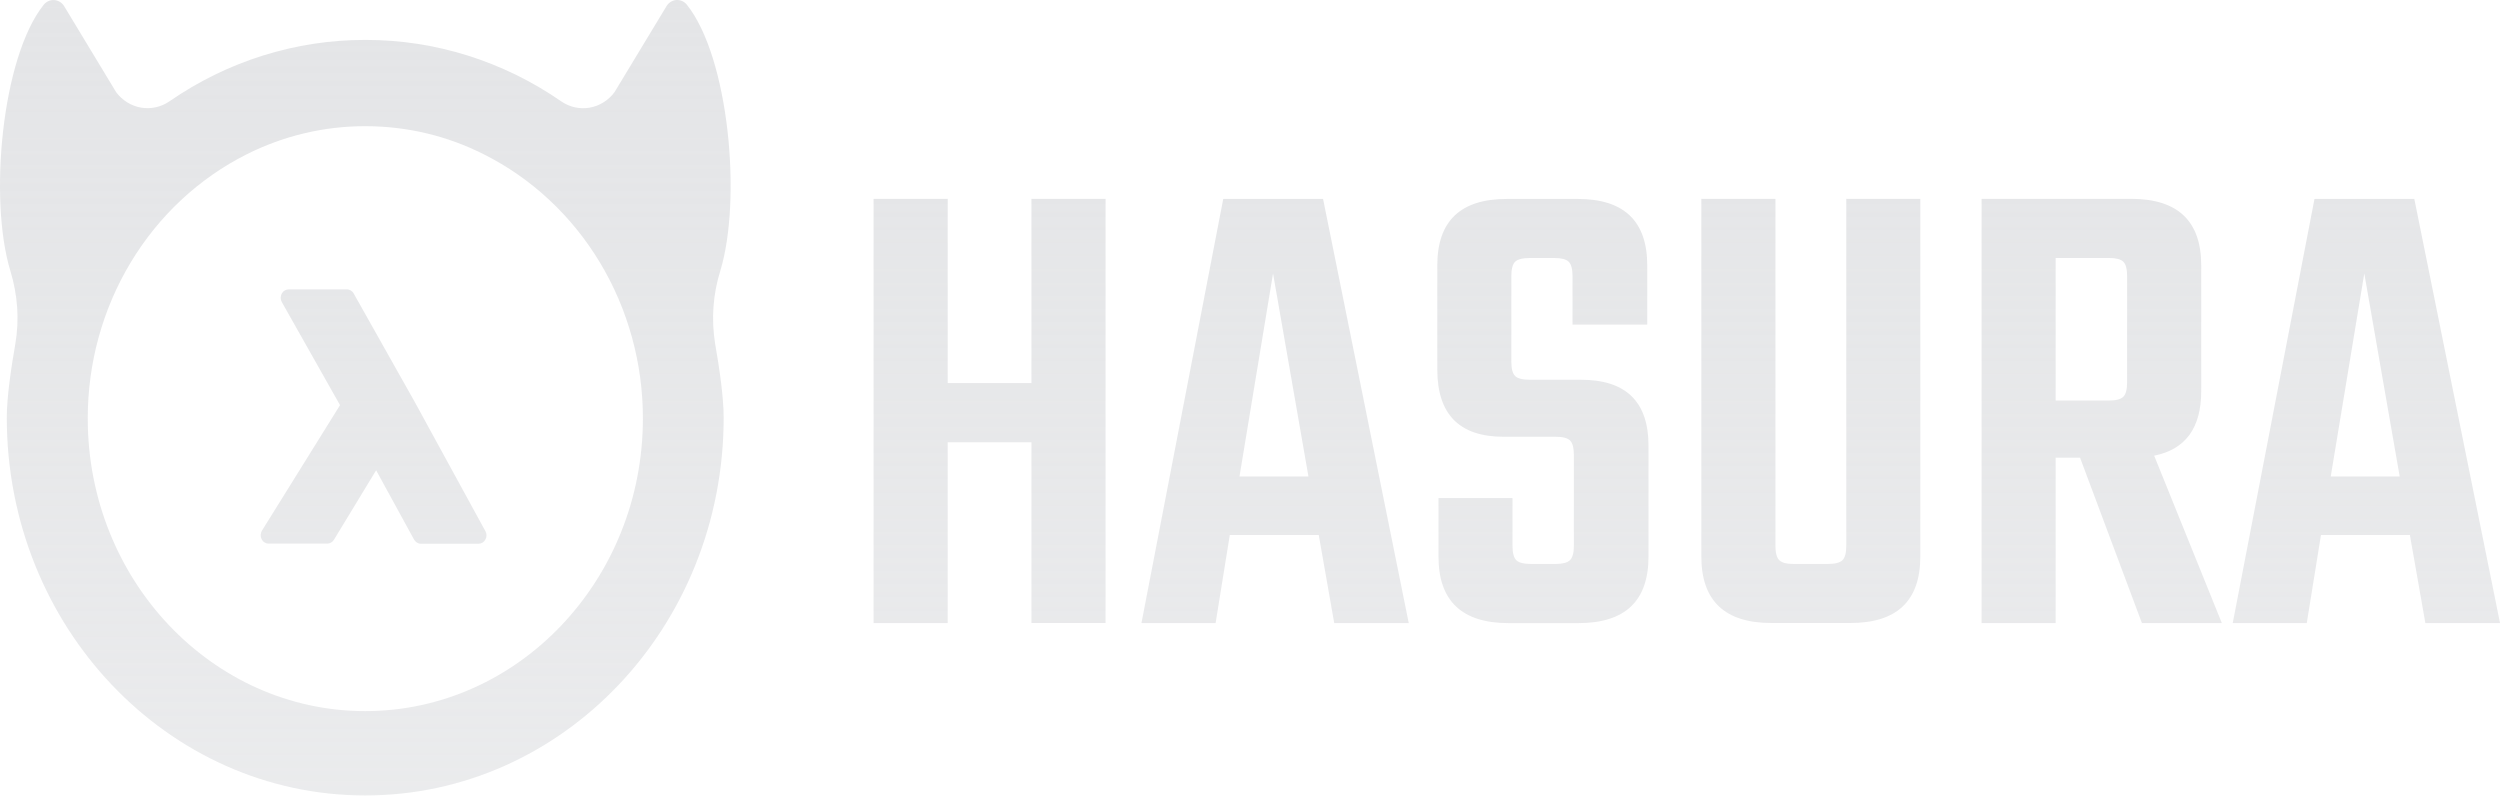
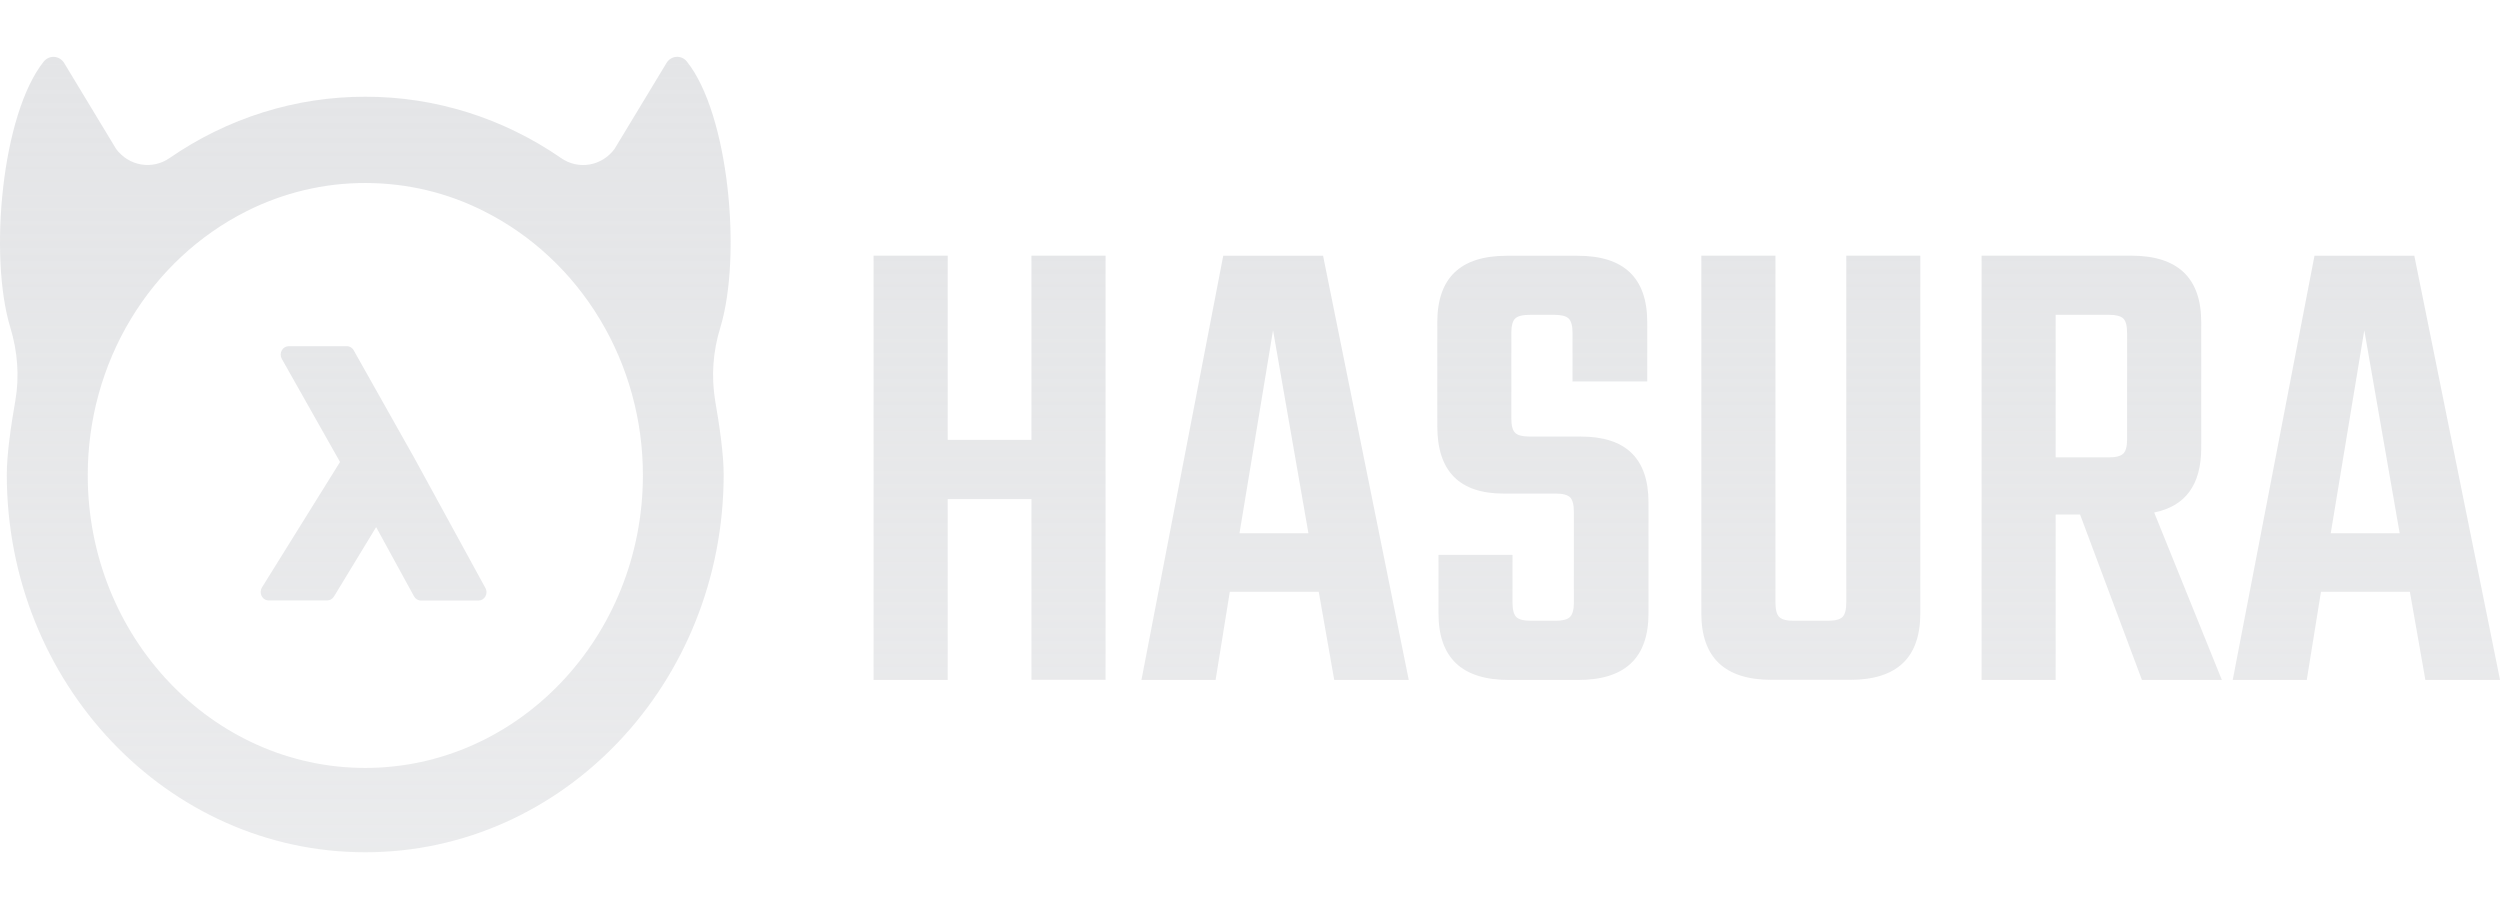
- <svg xmlns="http://www.w3.org/2000/svg" width="88" height="28" viewBox="0 0 88 28" fill="none">
-   <path fill-rule="evenodd" clip-rule="evenodd" d="M25.354 9.534C26.119 7.023 25.658 2.012 24.175 0.163C24.13 0.107 24.072 0.063 24.007 0.035C23.942 0.007 23.872 -0.004 23.802 0.001C23.732 0.007 23.664 0.03 23.604 0.069C23.544 0.107 23.494 0.16 23.458 0.222L21.631 3.244C21.415 3.535 21.101 3.731 20.753 3.79C20.405 3.85 20.047 3.77 19.753 3.566C17.71 2.153 15.312 1.401 12.86 1.405C10.408 1.401 8.009 2.153 5.965 3.566C5.67 3.769 5.314 3.848 4.966 3.788C4.618 3.729 4.304 3.534 4.088 3.244L2.261 0.222C2.224 0.16 2.173 0.108 2.114 0.07C2.054 0.032 1.986 0.009 1.917 0.003C1.847 -0.003 1.777 0.008 1.712 0.036C1.647 0.064 1.589 0.107 1.543 0.162C0.059 2.015 -0.4 7.026 0.365 9.534C0.619 10.369 0.688 11.251 0.539 12.109C0.39 12.959 0.239 13.986 0.239 14.702C0.239 22.047 5.89 28 12.857 28C19.826 28 25.473 22.045 25.473 14.702C25.473 13.986 25.324 12.959 25.174 12.109C25.033 11.248 25.095 10.365 25.354 9.534ZM12.857 25.031C7.469 25.031 3.089 20.412 3.089 14.734C3.086 12.791 3.609 10.886 4.599 9.241C5.589 7.595 7.005 6.275 8.683 5.432C9.985 4.778 11.413 4.439 12.859 4.442C14.354 4.442 15.769 4.794 17.035 5.434C18.714 6.277 20.129 7.597 21.119 9.243C22.109 10.889 22.633 12.793 22.63 14.736C22.627 20.412 18.244 25.031 12.857 25.031ZM17.087 18.699L14.591 14.134L12.45 10.331C12.426 10.286 12.39 10.25 12.348 10.224C12.305 10.198 12.257 10.185 12.207 10.186H10.163C10.113 10.186 10.064 10.2 10.021 10.226C9.977 10.252 9.942 10.29 9.917 10.336C9.893 10.381 9.88 10.432 9.88 10.485C9.881 10.537 9.895 10.588 9.92 10.633L11.969 14.261L9.221 18.678C9.194 18.723 9.178 18.775 9.176 18.828C9.174 18.881 9.185 18.933 9.209 18.98C9.233 19.027 9.269 19.067 9.313 19.094C9.356 19.121 9.406 19.136 9.457 19.135H11.517C11.564 19.136 11.611 19.123 11.652 19.099C11.694 19.076 11.729 19.041 11.754 19L13.24 16.554L14.573 18.99C14.623 19.081 14.716 19.139 14.815 19.139H16.845C16.894 19.139 16.943 19.125 16.986 19.099C17.028 19.073 17.064 19.035 17.087 18.99C17.138 18.902 17.138 18.789 17.087 18.697V18.699ZM38.916 6.999H36.307V13.483H33.359V6.999H30.75V21.933H33.359V15.568H36.307V21.93H38.916V6.999ZM46.42 18.832L46.965 21.933H49.588L46.572 7.002H43.058L40.179 21.933H42.789L43.289 18.832H46.42ZM46.057 16.771H43.63L44.811 9.625L46.057 16.771ZM55.4 16.015V19.21L55.401 19.211C55.401 19.464 55.352 19.633 55.26 19.72C55.167 19.808 55.001 19.851 54.76 19.851H53.896C53.639 19.851 53.465 19.808 53.375 19.72C53.286 19.633 53.24 19.465 53.24 19.211V17.532H50.635V19.592C50.635 21.152 51.458 21.934 53.106 21.934H55.556C57.204 21.934 58.027 21.155 58.027 19.592V15.687C58.027 14.14 57.234 13.367 55.645 13.367H53.855C53.597 13.367 53.423 13.324 53.333 13.236C53.244 13.149 53.199 12.981 53.199 12.727V9.723C53.199 9.469 53.244 9.3 53.333 9.213C53.423 9.125 53.597 9.082 53.855 9.082H54.717C54.959 9.082 55.128 9.125 55.218 9.213C55.307 9.3 55.353 9.469 55.353 9.723V11.427H57.983V9.344C57.983 7.785 57.168 7.003 55.535 7.003H53.04C51.407 7.003 50.593 7.781 50.593 9.344V13.007C50.593 14.586 51.371 15.374 52.928 15.374H54.765C55.008 15.374 55.176 15.418 55.266 15.505C55.355 15.593 55.4 15.761 55.4 16.015ZM67.595 6.999H64.989V19.21C64.989 19.463 64.944 19.632 64.855 19.719C64.764 19.807 64.59 19.851 64.333 19.851H63.132C62.889 19.851 62.721 19.807 62.631 19.719C62.541 19.632 62.496 19.464 62.496 19.21V6.999H59.887V19.588C59.887 21.148 60.712 21.93 62.359 21.93H65.124C66.772 21.93 67.595 21.152 67.595 19.588V6.999ZM72.359 21.933V16.111H73.218L75.396 21.933H78.209L75.827 16.04C76.932 15.818 77.483 15.062 77.483 13.767V9.341C77.483 7.78 76.66 6.999 75.012 6.999H69.752V21.933H72.359ZM72.359 14.099V9.081H74.24C74.482 9.081 74.65 9.124 74.74 9.212C74.83 9.299 74.874 9.468 74.874 9.721V13.458C74.874 13.711 74.83 13.88 74.739 13.968C74.647 14.055 74.483 14.099 74.24 14.099H72.359ZM84.828 18.832L85.373 21.933H88.001L84.984 7.002H81.47L78.592 21.933H81.198L81.698 18.832H84.828ZM84.469 16.771H82.042L83.223 9.625L84.469 16.771Z" fill="url(#paint0_linear_21538_24)" />
+ <svg xmlns="http://www.w3.org/2000/svg" width="88" height="32" viewBox="0 0 88 32" fill="none">
+   <path fill-rule="evenodd" clip-rule="evenodd" d="M25.354 11.534C26.119 9.023 25.658 4.012 24.175 2.163C24.13 2.107 24.072 2.063 24.007 2.035C23.942 2.007 23.872 1.996 23.802 2.001C23.732 2.007 23.664 2.03 23.604 2.069C23.544 2.107 23.494 2.16 23.458 2.222L21.631 5.244C21.415 5.535 21.101 5.731 20.753 5.79C20.405 5.85 20.047 5.77 19.753 5.566C17.71 4.153 15.312 3.401 12.86 3.405C10.408 3.401 8.009 4.153 5.965 5.566C5.67 5.769 5.314 5.848 4.966 5.788C4.618 5.729 4.304 5.534 4.088 5.244L2.261 2.222C2.224 2.16 2.173 2.108 2.114 2.07C2.054 2.032 1.986 2.009 1.917 2.003C1.847 1.997 1.777 2.008 1.712 2.036C1.647 2.064 1.589 2.107 1.543 2.162C0.059 4.015 -0.4 9.026 0.365 11.534C0.619 12.369 0.688 13.251 0.539 14.109C0.39 14.959 0.239 15.986 0.239 16.702C0.239 24.047 5.89 30 12.857 30C19.826 30 25.473 24.045 25.473 16.702C25.473 15.986 25.324 14.959 25.174 14.109C25.033 13.248 25.095 12.365 25.354 11.534ZM12.857 27.031C7.469 27.031 3.089 22.412 3.089 16.734C3.086 14.791 3.609 12.886 4.599 11.241C5.589 9.595 7.005 8.275 8.683 7.432C9.985 6.778 11.413 6.439 12.859 6.442C14.354 6.442 15.769 6.794 17.035 7.434C18.714 8.277 20.129 9.597 21.119 11.243C22.109 12.889 22.633 14.793 22.63 16.736C22.627 22.412 18.244 27.031 12.857 27.031ZM17.087 20.699L14.591 16.134L12.45 12.331C12.426 12.286 12.39 12.25 12.348 12.224C12.305 12.198 12.257 12.185 12.207 12.186H10.163C10.113 12.186 10.064 12.2 10.021 12.226C9.977 12.252 9.942 12.29 9.917 12.336C9.893 12.381 9.88 12.432 9.88 12.485C9.881 12.537 9.895 12.588 9.92 12.633L11.969 16.261L9.221 20.678C9.194 20.723 9.178 20.775 9.176 20.828C9.174 20.881 9.185 20.933 9.209 20.98C9.233 21.027 9.269 21.067 9.313 21.094C9.356 21.121 9.406 21.136 9.457 21.135H11.517C11.564 21.136 11.611 21.123 11.652 21.099C11.694 21.076 11.729 21.041 11.754 21L13.24 18.554L14.573 20.99C14.623 21.081 14.716 21.139 14.815 21.139H16.845C16.894 21.139 16.943 21.125 16.986 21.099C17.028 21.073 17.064 21.035 17.087 20.99C17.138 20.902 17.138 20.789 17.087 20.697V20.699ZM38.916 8.999H36.307V15.483H33.359V8.999H30.75V23.933H33.359V17.568H36.307V23.93H38.916V8.999ZM46.42 20.832L46.965 23.933H49.588L46.572 9.002H43.058L40.179 23.933H42.789L43.289 20.832H46.42ZM46.057 18.771H43.63L44.811 11.625L46.057 18.771ZM55.4 18.015V21.21L55.401 21.211C55.401 21.464 55.352 21.633 55.26 21.72C55.167 21.808 55.001 21.851 54.76 21.851H53.896C53.639 21.851 53.465 21.808 53.375 21.72C53.286 21.633 53.24 21.465 53.24 21.211V19.532H50.635V21.592C50.635 23.152 51.458 23.934 53.106 23.934H55.556C57.204 23.934 58.027 23.155 58.027 21.592V17.687C58.027 16.14 57.234 15.367 55.645 15.367H53.855C53.597 15.367 53.423 15.324 53.333 15.236C53.244 15.149 53.199 14.981 53.199 14.727V11.723C53.199 11.469 53.244 11.3 53.333 11.213C53.423 11.125 53.597 11.082 53.855 11.082H54.717C54.959 11.082 55.128 11.125 55.218 11.213C55.307 11.3 55.353 11.469 55.353 11.723V13.427H57.983V11.344C57.983 9.785 57.168 9.003 55.535 9.003H53.04C51.407 9.003 50.593 9.781 50.593 11.344V15.007C50.593 16.586 51.371 17.374 52.928 17.374H54.765C55.008 17.374 55.176 17.418 55.266 17.505C55.355 17.593 55.4 17.762 55.4 18.015ZM67.595 8.999H64.989V21.21C64.989 21.463 64.944 21.632 64.855 21.719C64.764 21.807 64.59 21.851 64.333 21.851H63.132C62.889 21.851 62.721 21.807 62.631 21.719C62.541 21.632 62.496 21.464 62.496 21.21V8.999H59.887V21.588C59.887 23.148 60.712 23.93 62.359 23.93H65.124C66.772 23.93 67.595 23.152 67.595 21.588V8.999ZM72.359 23.933V18.111H73.218L75.396 23.933H78.209L75.827 18.04C76.932 17.817 77.483 17.061 77.483 15.767V11.341C77.483 9.78 76.66 8.999 75.012 8.999H69.752V23.933H72.359ZM72.359 16.099V11.081H74.24C74.482 11.081 74.65 11.124 74.74 11.212C74.83 11.3 74.874 11.468 74.874 11.721V15.458C74.874 15.711 74.83 15.88 74.739 15.968C74.647 16.055 74.483 16.099 74.24 16.099H72.359ZM84.828 20.832L85.373 23.933H88.001L84.984 9.002H81.47L78.592 23.933H81.198L81.698 20.832H84.828ZM84.469 18.771H82.042L83.223 11.625L84.469 18.771Z" fill="url(#paint0_linear_21538_24)" />
  <defs>
-     <linearGradient id="paint0_linear_21538_24" x1="44.242" y1="0.017" x2="44.242" y2="35.349" gradientUnits="userSpaceOnUse">
+     <linearGradient id="paint0_linear_21538_24" x1="44.242" y1="2.017" x2="44.242" y2="37.349" gradientUnits="userSpaceOnUse">
      <stop stop-color="#E4E5E7" />
      <stop offset="1" stop-color="#E4E5E7" stop-opacity="0.7" />
    </linearGradient>
  </defs>
</svg>
